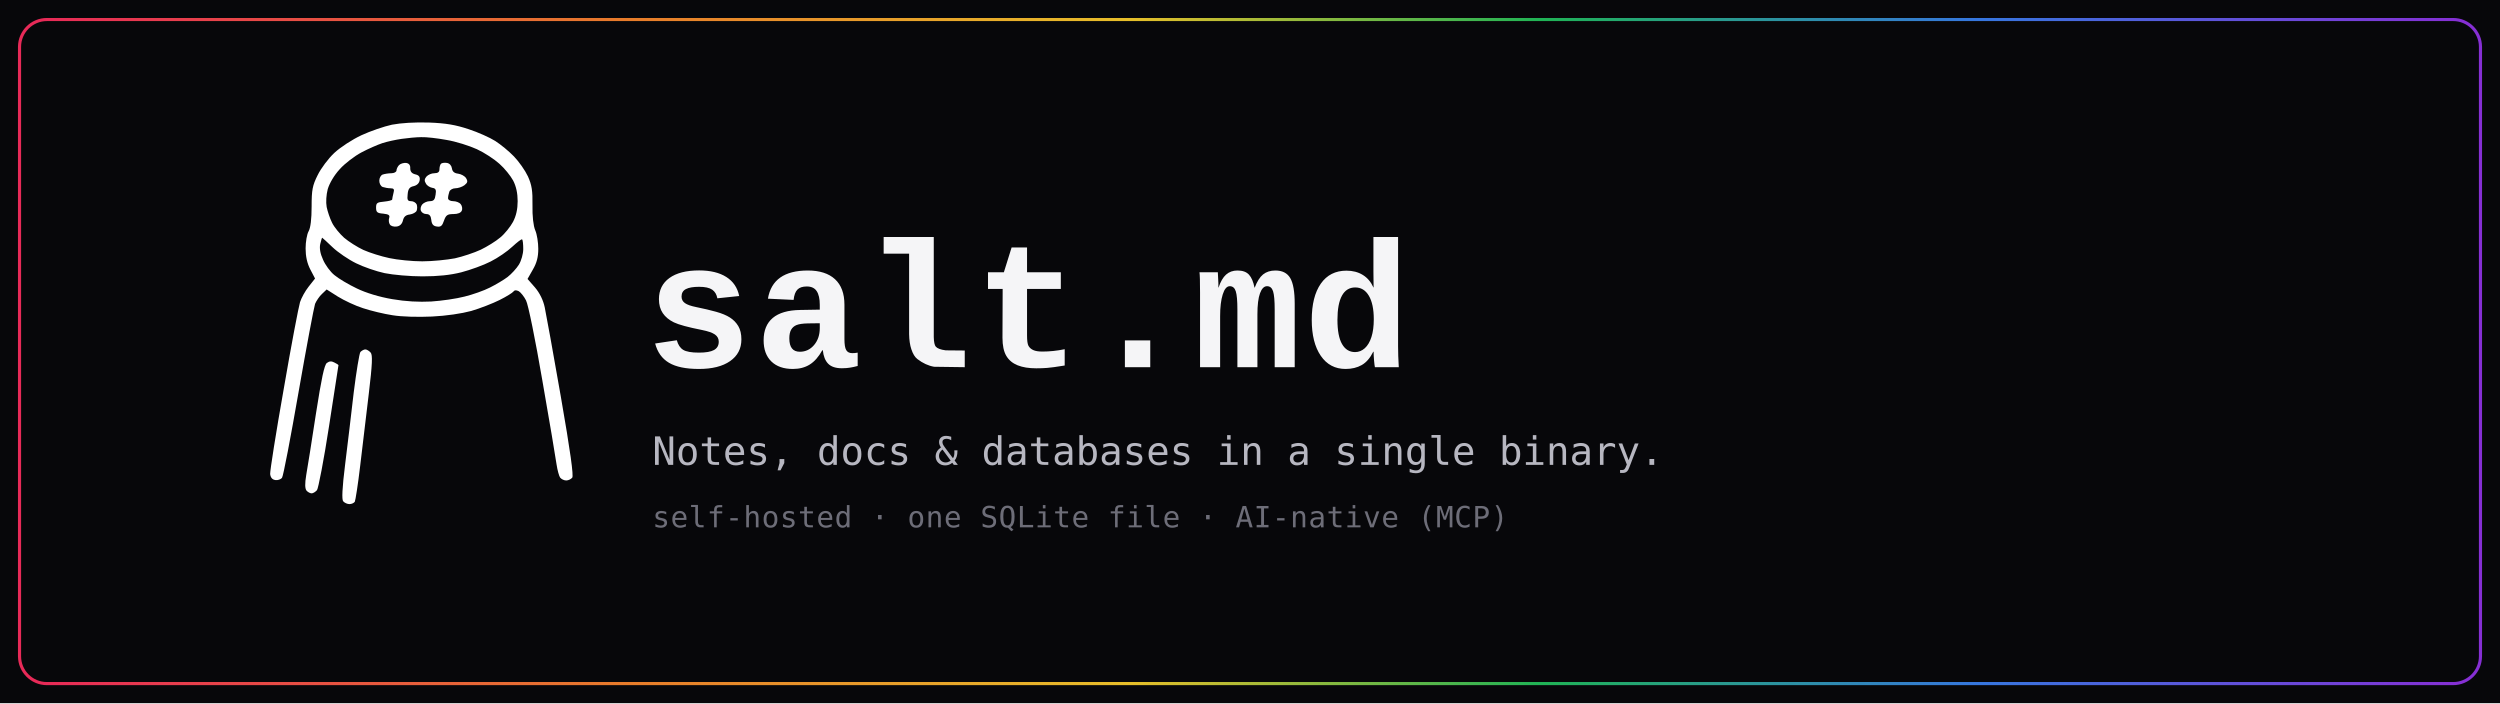
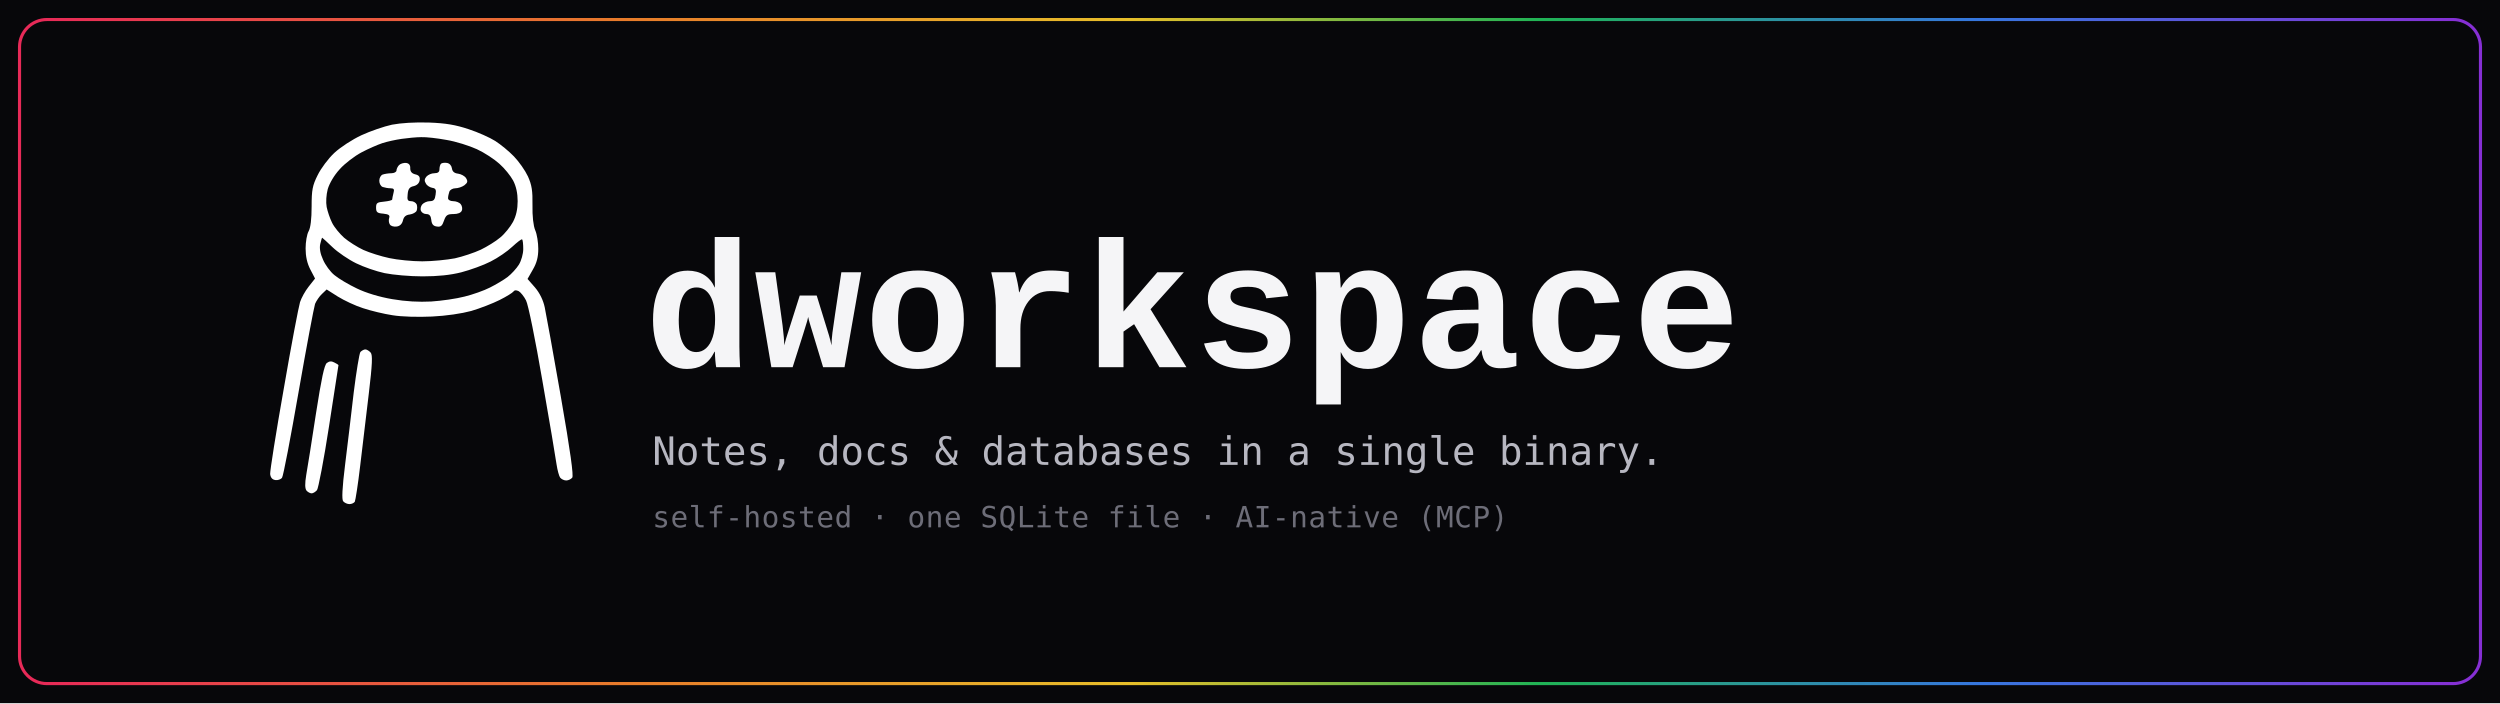
- <svg xmlns="http://www.w3.org/2000/svg" width="1280" height="360" viewBox="0 0 1280 360" role="img" aria-label="salt.md — the single-binary workspace for notes, docs and databases">
+ <svg xmlns="http://www.w3.org/2000/svg" width="1280" height="360" viewBox="0 0 1280 360" role="img" aria-label="dworkspace — the single-binary workspace for notes, docs and databases">
  <defs>
    <linearGradient id="rainbow" x1="0" y1="0" x2="1" y2="0">
      <stop offset="0" stop-color="#ff2d60" />
      <stop offset=".25" stop-color="#ff8a2d" />
      <stop offset=".45" stop-color="#ffd12d" />
      <stop offset=".62" stop-color="#22c55e" />
      <stop offset=".80" stop-color="#3b82f6" />
      <stop offset="1" stop-color="#9333ea" />
    </linearGradient>
  </defs>
  <rect width="1280" height="360" fill="#07070a" />
  <rect x="10" y="10" width="1260" height="340" rx="14" fill="none" stroke="url(#rainbow)" stroke-width="1.6" opacity="0.9" />
  <g fill="#ffffff" transform="translate(104,48) scale(1.1) translate(-96,-100)">
    <path d="M201.1 113.4c-6.7-.2-13 .2-17.2 1-3.7.8-10.1 3-14.2 4.9-4.3 2-9.8 5.6-12.6 8.2s-6.3 7.3-7.8 10.4c-2.4 4.8-2.8 6.8-2.8 14.6 0 5.9-.5 9.9-1.4 11.5-.8 1.4-1.4 5-1.4 8 0 3.7.7 6.9 2.2 9.8l2.2 4.2-3 3.8c-1.6 2-3.4 5.3-4 7.2s-4.1 20.1-7.6 40.5c-3.6 20.3-6.4 38.1-6.3 39.5.2 1.7 1 2.6 2.4 2.8 1.1.2 2.5-.3 3.1-1s4-18.6 7.7-39.8 7.2-39.7 7.7-41.2c.6-1.4 2-3.5 3.2-4.6l2.2-2.1 5.2 3.3c2.9 1.8 8.2 4.3 11.7 5.4 3.6 1.2 9.8 2.7 13.8 3.3 4.2.7 12 .9 18.3.6 6.6-.3 13.9-1.4 18.3-2.6 4.1-1.2 10-3.5 13.2-5.1s6.1-3.4 6.5-4 1.2-.7 2.4-.1c.9.5 2.5 2.5 3.4 4.3 1 1.8 4.4 18.6 7.6 37.3 3.3 18.7 6.2 36.2 6.6 39 .4 2.7 1.2 5.6 1.7 6.2.6.7 1.8 1.3 2.8 1.3s2.2-.6 2.8-1.3c.7-.8-.8-11.9-5.3-37.7-3.5-20.1-6.9-38.8-7.5-41.6-.7-3.3-2.3-6.6-4.5-9.2l-3.5-4 2.5-4.4c1.8-3.1 2.5-5.8 2.5-9.6 0-2.9-.6-6.8-1.4-8.6-.9-2.1-1.4-6.6-1.3-11.8.1-6.6-.3-9.3-2.1-13.3-1.3-2.8-4.2-6.9-6.5-9.3s-6.2-5.6-8.7-7.2-8.1-4.1-12.4-5.5c-6-2-10.5-2.8-18.5-3.1m-3.6 6.8c2.2-.1 7.5.5 11.8 1.3 4.3.7 10.6 2.7 14.1 4.3s8.2 4.7 10.5 6.8c2.4 2.1 5.2 5.6 6.4 7.8q2.1 4.05 2.1 9.6c0 3.7-.7 6.9-2.2 9.7-1.2 2.2-3.8 5.5-5.9 7.2-2.1 1.8-6.2 4.3-9.1 5.7-3 1.4-8.4 3.2-12 4-3.7.7-10.5 1.4-15.2 1.4s-11.6-.7-15.3-1.5c-3.8-.8-9.2-2.5-12.1-3.8-2.8-1.3-6.9-3.9-9-5.7-2-1.8-4.6-4.9-5.6-7-1-2-2.1-5.3-2.5-7.3-.4-2.2-.2-5.6.5-8.3.8-2.7 3-6.5 5.6-9.3 2.3-2.6 6.9-6.1 10.1-7.8s7.6-3.6 9.7-4.3 6.2-1.6 9-2 6.9-.8 9.1-.8M151.4 167c.1 0 2.3 2 4.8 4.4s7.5 5.8 11 7.5c3.4 1.7 9.5 3.8 13.3 4.6 3.9.8 11.8 1.5 17.6 1.5 7.2 0 13-.6 18.1-1.9 4.2-1.1 10.3-3.3 13.6-5 3.4-1.7 7.9-4.8 10.1-6.9 2.3-2.1 4.3-3.7 4.6-3.4s.5 2.3.5 4.5-.9 5.4-2 7.2-3.5 4.4-5.3 5.8c-1.7 1.3-5.4 3.5-8.2 4.9-2.7 1.4-8.1 3.3-11.8 4.2-3.8 1-10.8 2-15.5 2.3-5.8.3-11.8 0-18.2-1.1-5.9-1-12.2-2.9-16.5-5-3.8-1.8-8.5-4.6-10.4-6.2-1.9-1.5-4.3-4.8-5.3-7.2-1.3-2.8-1.7-5.3-1.3-7.2.4-1.7.8-3 .9-3" />
    <path d="M190.5 132.2c-1.1-.1-2.6.3-3.3 1-.6.6-1.2 1.8-1.2 2.5s-1.1 1.3-2.4 1.3-3.1.3-4 .6-1.6 1.6-1.6 2.9.7 2.6 1.6 2.9 2.5.6 3.6.6c1.6 0 1.9.5 1.4 2.2-.3 1.3-.6 2.6-.6 3s-1.7.8-3.7 1c-3.3.3-3.8.6-3.8 2.8 0 2.1.5 2.6 3.3 2.8 2.6.3 3.2.7 2.8 2-.3.9-.2 2.3.3 3 .4.8 1.9 1.2 3.2 1 1.5-.2 2.5-1.2 2.9-2.8.4-1.8 1.4-2.6 3.2-2.8 1.4-.2 2.9-1 3.2-1.8s.3-2.1 0-2.9c-.4-.8-1.5-1.5-2.6-1.5-1.6 0-1.9-.6-1.6-3.2.2-2.5.9-3.4 2.8-3.8 1.6-.4 2.6-1.4 2.8-2.8.2-1.5-.3-2.3-2.1-2.7-1.6-.4-2.3-1.3-2.3-2.8.1-1.5-.6-2.3-1.9-2.5m19 0c-1.2-.2-2.4 0-2.8.4s-.7 1.6-.7 2.6c0 1.2-.7 1.8-2.4 1.8-1.3 0-2.9.7-3.7 1.6-.9 1.1-1 2-.2 3.2.5 1 1.9 1.8 3 2 1.5.2 1.9.9 1.5 3.2-.3 2.3-.9 3-2.7 3-1.2 0-2.8.7-3.5 1.5s-1 2.2-.6 3c.3.8 1.4 1.5 2.5 1.5 1.4 0 2.1.8 2.3 2.7.2 2 .9 2.9 2.6 3.1 1.8.3 2.5-.3 3.3-2.7.9-2.6 1.6-3.1 4.4-3.1 2.1 0 3.5-.6 3.9-1.6.4-.9.1-2.3-.5-3-.6-.8-2.2-1.4-3.5-1.4-1.4 0-2.4-.6-2.4-1.4s.3-2.1.6-3 1.6-1.6 2.8-1.6 3.1-.6 4.2-1.4c1.5-1.2 1.7-1.8.8-3.3-.6-1-2.3-1.9-3.7-2.1-1.8-.2-2.7-1-2.9-2.5-.2-1.3-1.1-2.3-2.3-2.5m-38 86.8c-.7 0-1.7.6-2.3 1.2-.5.7-1.9 9.2-3.1 18.8-1.1 9.6-2.9 24.7-4 33.5-1.4 11.2-1.6 16.4-.9 17.2.6.7 1.9 1.3 2.9 1.3s2.1-.5 2.5-1.1c.3-.6 1.5-8.1 2.5-16.7 1-8.7 2.8-23.7 4-33.5 1.7-14.1 1.8-18.1.9-19.2-.7-.8-1.8-1.5-2.5-1.5m-14.4 6.1c-1.3-.7-2.3-.7-3.5.2s-2.5 7.1-5.1 23.7c-1.9 12.4-3.9 25.2-4.5 28.4-.7 4.2-.6 6.3.1 7.3.6.7 1.7 1.3 2.4 1.3s1.8-.7 2.5-1.5c.6-.7 3.2-14.1 5.6-29.7 2.4-15.5 4.4-28.4 4.4-28.5s-.8-.7-1.9-1.2" />
  </g>
-   <text x="330" y="188" font-family="ui-monospace,'SF Mono',SFMono-Regular,'JetBrains Mono','Cascadia Code',Menlo,Consolas,'Courier New',monospace" font-size="92" font-weight="600" letter-spacing="1" fill="#f5f5f7">salt.md</text>
+   <text x="330" y="188" font-family="ui-monospace,'SF Mono',SFMono-Regular,'JetBrains Mono','Cascadia Code',Menlo,Consolas,'Courier New',monospace" font-size="92" font-weight="600" letter-spacing="1" fill="#f5f5f7">dworkspace</text>
  <text x="334" y="238" font-family="ui-monospace,'SF Mono',SFMono-Regular,Menlo,Consolas,monospace" font-size="20" font-weight="500" fill="#b7b7c1">Notes, docs &amp; databases in a single binary.</text>
  <text x="334" y="270" font-family="ui-monospace,'SF Mono',SFMono-Regular,Menlo,Consolas,monospace" font-size="15" fill="#6d6d78" letter-spacing="0.3">self-hosted · one SQLite file · AI-native (MCP)</text>
</svg>
